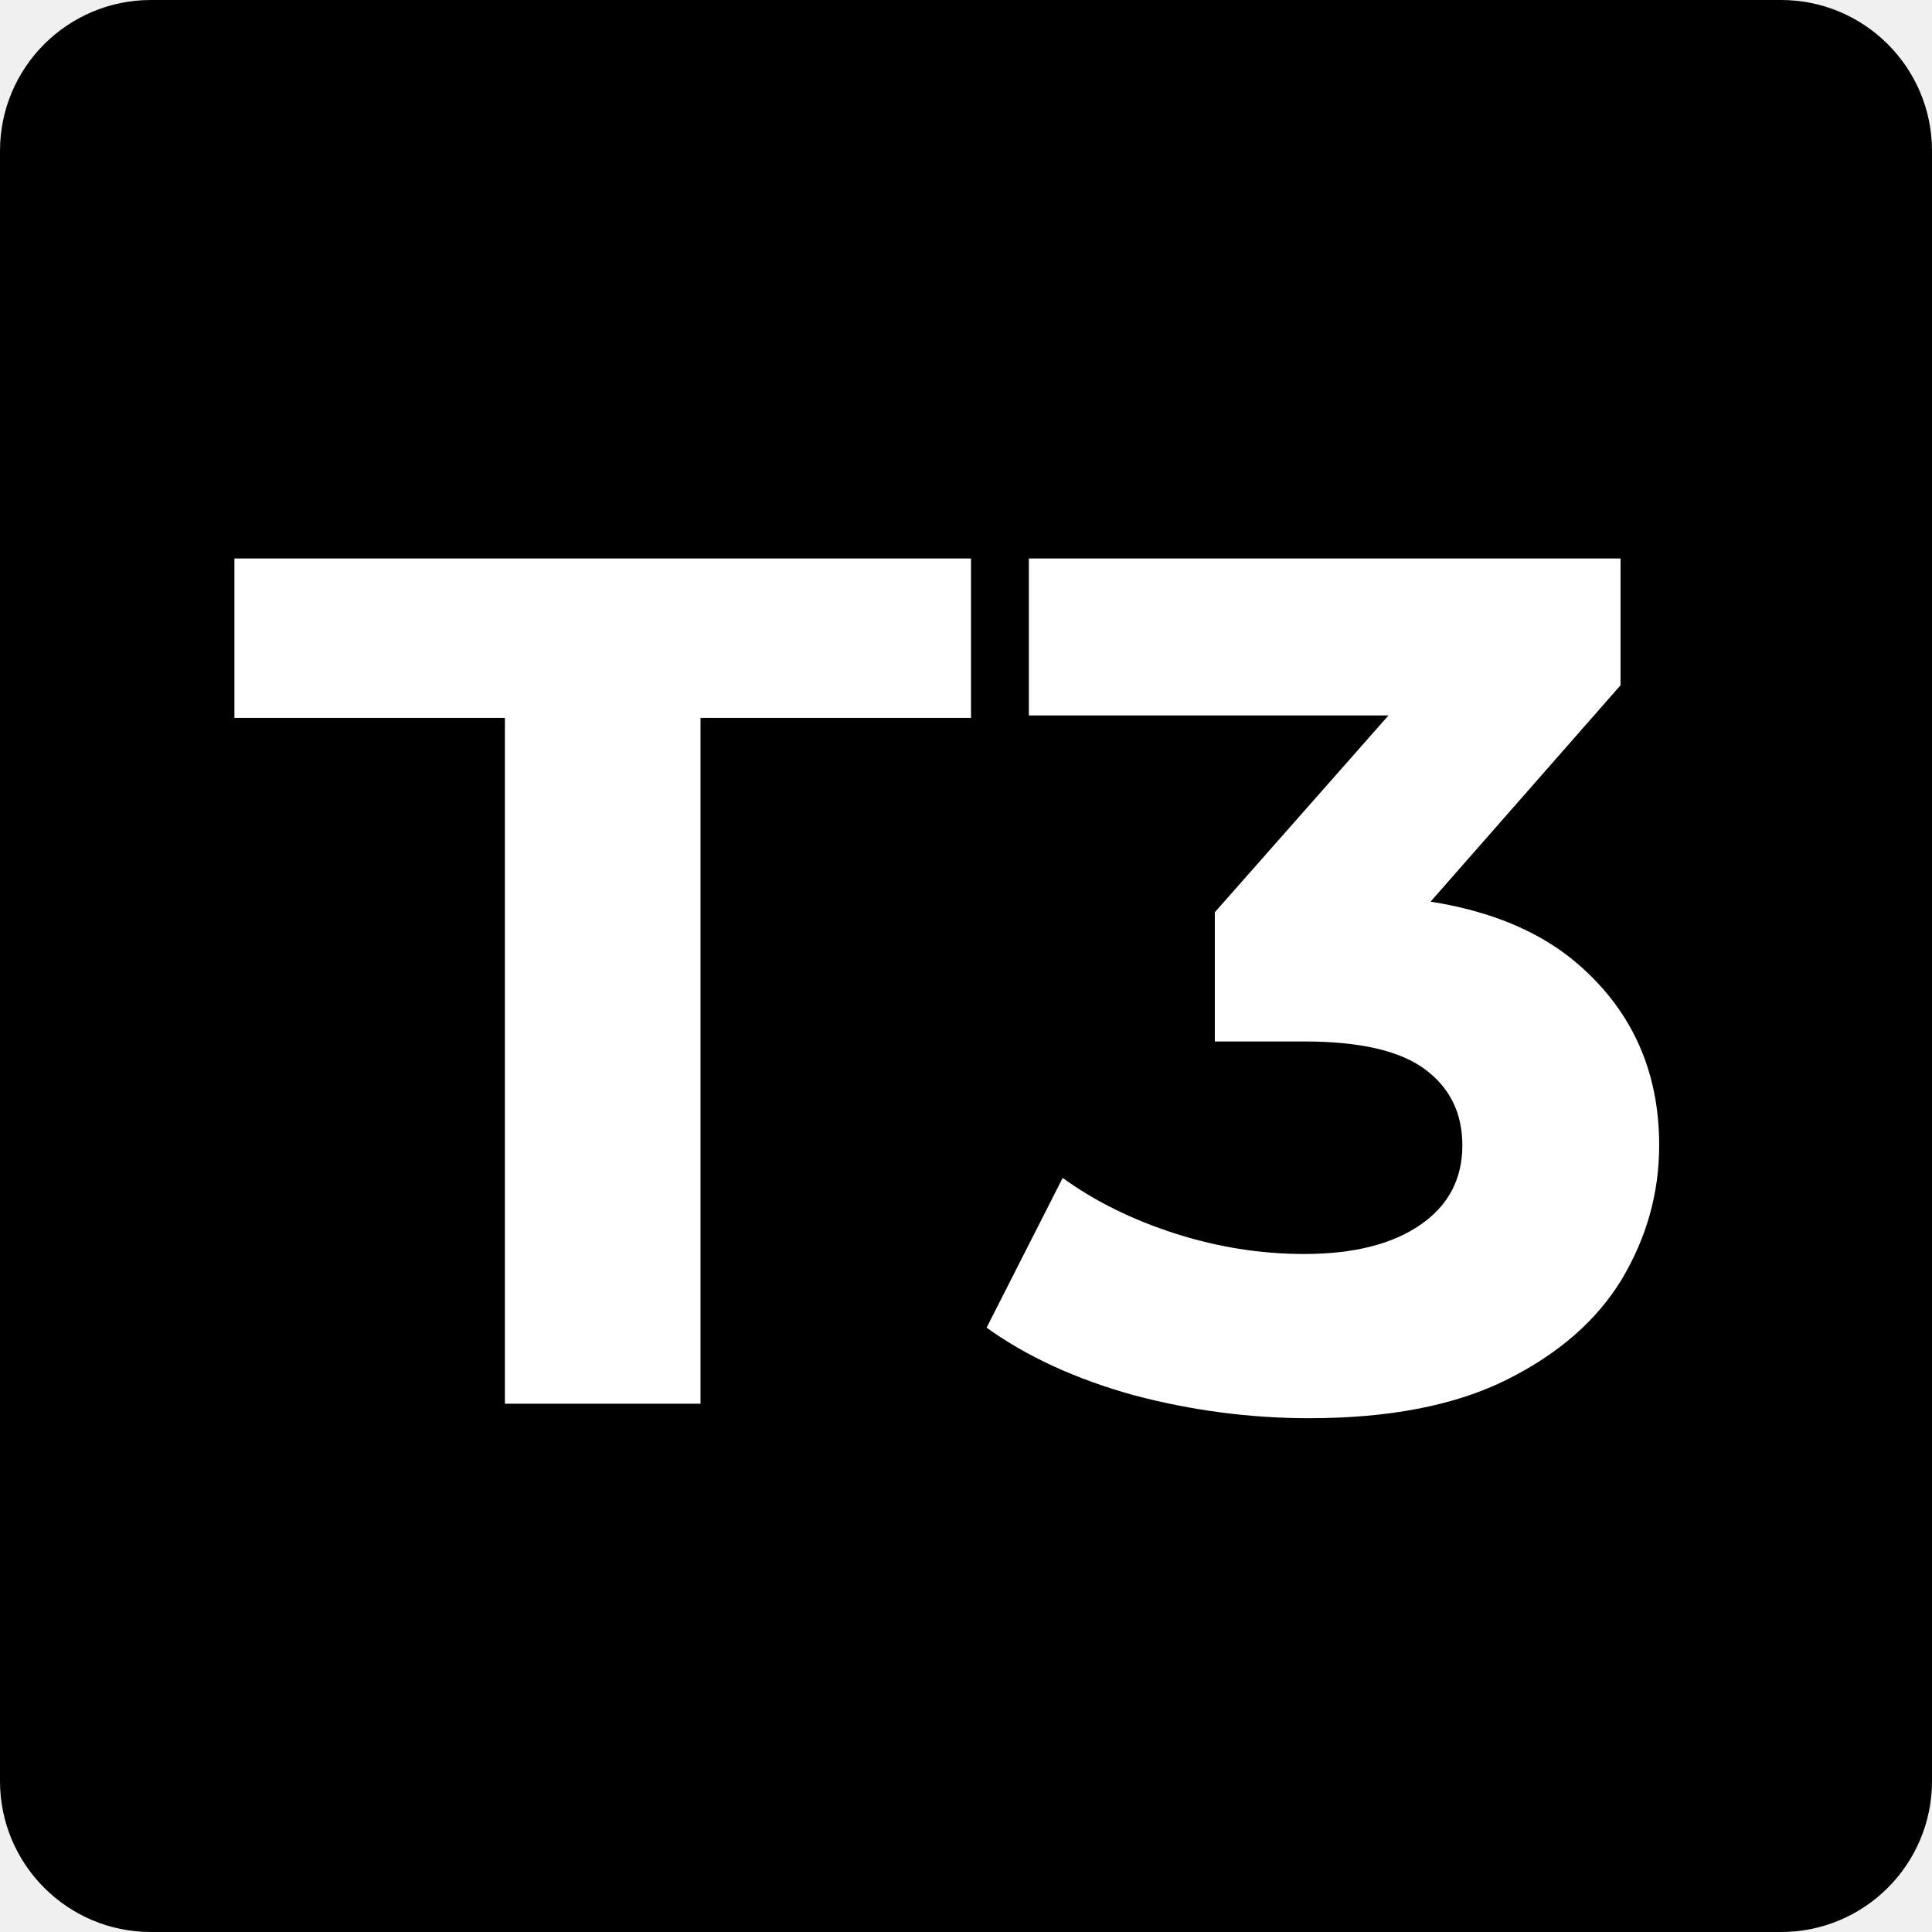
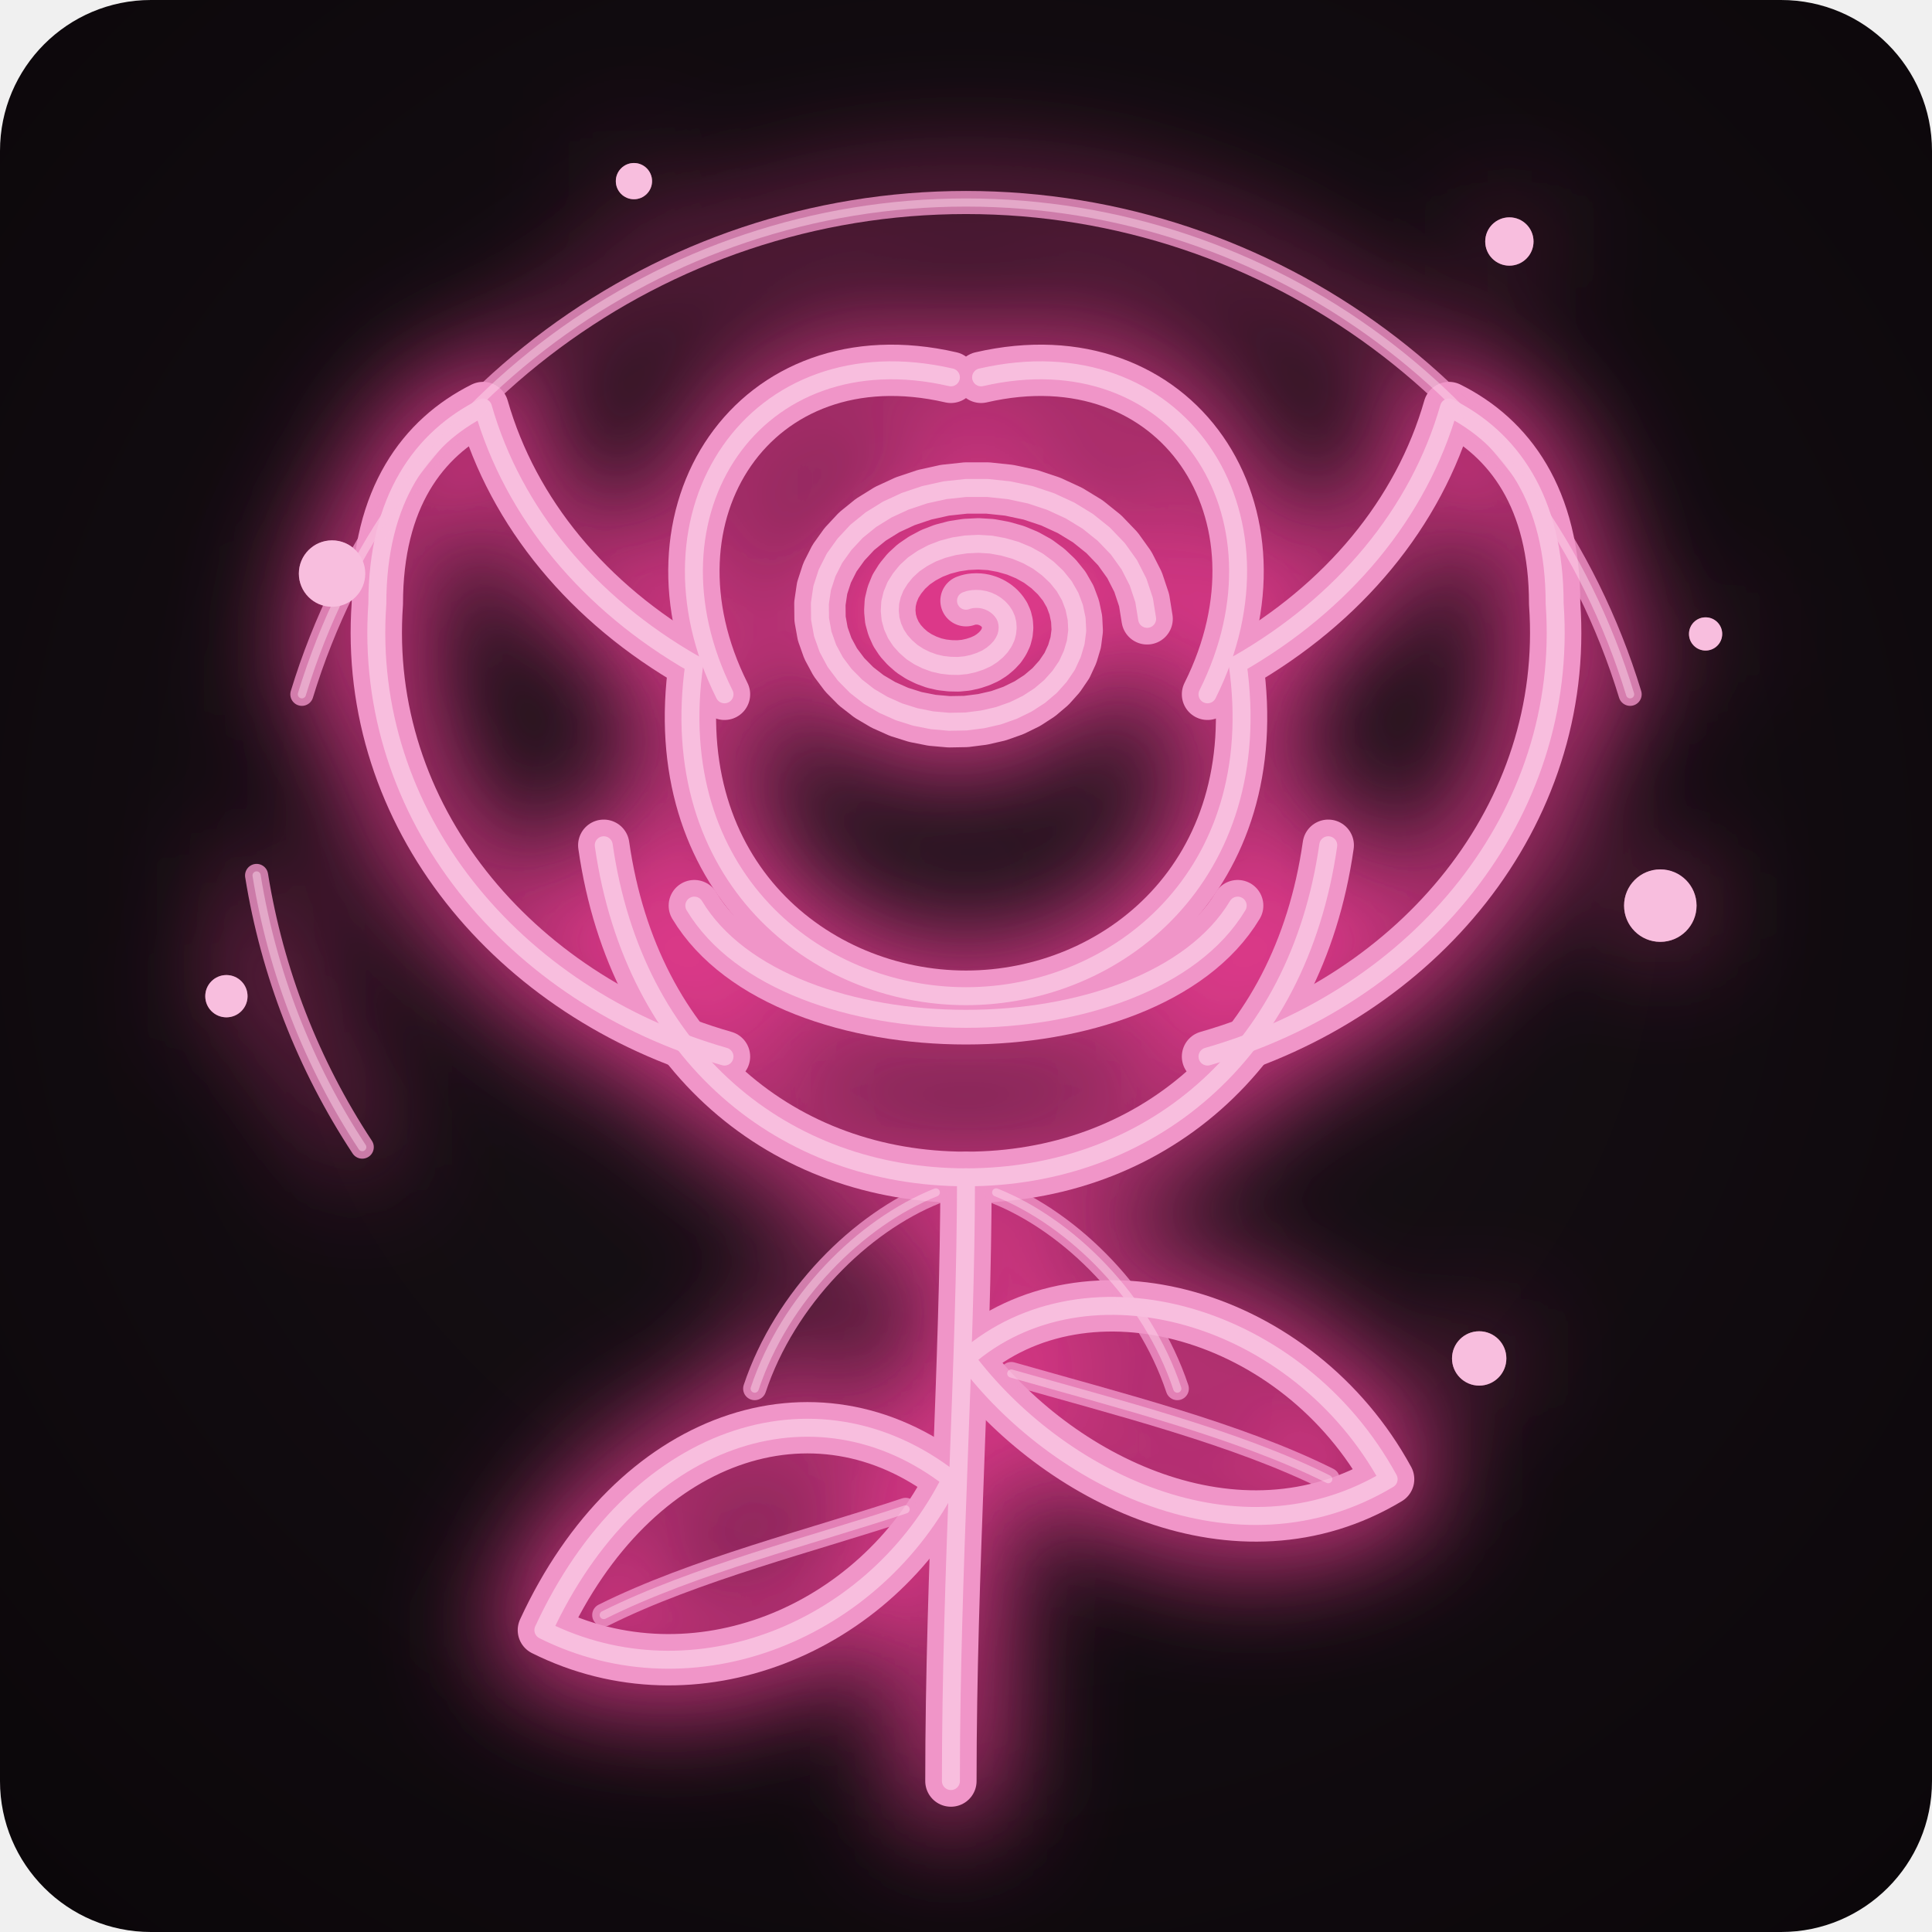
<svg xmlns="http://www.w3.org/2000/svg" width="128" height="128" viewBox="0 0 128 128" fill="none">
-   <path d="M0 10C0 4.477 4.477 0 10 0H118C123.523 0 128 4.477 128 10V118C128 123.523 123.523 128 118 128H10C4.477 128 0 123.523 0 118V10Z" fill="black" />
-   <path d="M33.451 93V47.56H15.531V37H64.331V47.56H46.411V93H33.451ZM86.725 93.96C82.832 93.96 78.965 93.453 75.125 92.44C71.285 91.373 68.032 89.88 65.365 87.96L70.405 78.04C72.539 79.587 75.019 80.813 77.845 81.72C80.672 82.627 83.525 83.08 86.405 83.08C89.659 83.08 92.219 82.44 94.085 81.16C95.952 79.88 96.885 78.12 96.885 75.88C96.885 73.747 96.059 72.067 94.405 70.84C92.752 69.613 90.085 69 86.405 69H80.485V60.44L96.085 42.76L97.525 47.4H68.165V37H107.365V45.4L91.845 63.08L85.285 59.32H89.045C95.925 59.32 101.125 60.867 104.645 63.96C108.165 67.053 109.925 71.027 109.925 75.88C109.925 79.027 109.099 81.987 107.445 84.76C105.792 87.48 103.259 89.693 99.845 91.4C96.432 93.107 92.059 93.96 86.725 93.96Z" fill="white" />
+   <defs>
+     <radialGradient id="logo-bg" cx="64" cy="58" r="92" gradientUnits="userSpaceOnUse">
+       <stop stop-color="#1A1218" />
+       <stop offset="1" stop-color="#0B070A" />
+     </radialGradient>
+   </defs>
+   <rect width="128" height="128" rx="10" fill="url(#logo-bg)" />
+   <defs>
+     <filter id="logo-glow" x="-30%" y="-30%" width="160%" height="160%">
+       <feGaussianBlur stdDeviation="3.74" />
+     </filter>
+   </defs>
+   <g filter="url(#logo-glow)" opacity="0.85">
+     <g fill="none" stroke="#FF3F9E" stroke-width="6.46" stroke-linecap="round" stroke-linejoin="round">
+       <path d="M64 39.8 L64.21 39.73 L64.44 39.69 L64.69 39.68 L64.94 39.69 L65.21 39.74 L65.47 39.82 L65.73 39.94 L65.97 40.09 L66.19 40.27 L66.39 40.49 L66.55 40.73 L66.67 41 L66.74 41.29 L66.76 41.59 L66.73 41.91 L66.65 42.22 L66.5 42.54 L66.3 42.84 L66.04 43.12 L65.72 43.39 L65.36 43.62 L64.94 43.81 L64.49 43.96 L64 44.07 L63.49 44.12 L62.96 44.11 L62.42 44.05 L61.89 43.93 L61.37 43.74 L60.88 43.5 L60.42 43.2 L60.01 42.84 L59.65 42.44 L59.36 42 L59.14 41.51 L59 41 L58.95 40.47 L58.98 39.92 L59.11 39.38 L59.33 38.84 L59.65 38.33 L60.05 37.84 L60.54 37.39 L61.11 37 L61.75 36.66 L62.45 36.39 L63.21 36.19 L64 36.07 L64.82 36.03 L65.65 36.08 L66.47 36.23 L67.28 36.46 L68.05 36.78 L68.77 37.18 L69.43 37.67 L70.01 38.22 L70.51 38.84 L70.9 39.52 L71.17 40.24 L71.33 41 L71.37 41.78 L71.27 42.56 L71.04 43.33 L70.69 44.09 L70.2 44.81 L69.6 45.48 L68.88 46.09 L68.06 46.62 L67.14 47.07 L66.15 47.42 L65.1 47.66 L64 47.8 L62.88 47.82 L61.75 47.72 L60.64 47.5 L59.56 47.16 L58.53 46.7 L57.58 46.14 L56.72 45.47 L55.97 44.71 L55.34 43.87 L54.85 42.96 L54.51 42 L54.33 41 L54.32 39.98 L54.47 38.96 L54.8 37.95 L55.29 36.98 L55.95 36.06 L56.75 35.2 L57.7 34.43 L58.78 33.76 L59.97 33.21 L61.25 32.78 L62.6 32.48 L64 32.33 L65.43 32.33 L66.85 32.48 L68.26 32.78 L69.61 33.23 L70.89 33.82 L72.07 34.54 L73.13 35.39 L74.06 36.36 L74.82 37.42 L75.4 38.56 L75.8 39.76 L76 41" />
+       <path d="M48 46C42 34 50 22 63 25" />
+       <path d="M80 46C86 34 78 22 65 25" />
+       <path d="M46 44C44 58 54 66 64 66C74 66 84 58 82 44" />
+       <path d="M48 70C34 66 24 54 25 40C25 33 28 29 32 27C34 34 39 40 46 44" />
+       <path d="M80 70C94 66 104 54 103 40C103 33 100 29 96 27C94 34 89 40 82 44" />
+       <path d="M40 56C42 70 52 78 64 78C76 78 86 70 88 56" />
+       <path d="M46 60C52 70 76 70 82 60" />
+       <path d="M64 78C64 90 63 104 63 118" />
+       <path d="M63 98C54 91 42 95 36 108C46 113 58 108 63 98Z" />
+       <path d="M64 90C72 83 86 87 92 98C82 104 70 98 64 90Z" />
+       <g stroke-width="2.91" opacity="0.8">
+         <path d="M62 79C57 81 52 86 50 92" />
+         <path d="M66 79C71 81 76 86 78 92" />
+         <path d="M60 100C54 102 46 104 40 107" />
+         <path d="M67 91C74 93 82 95 88 98" />
+         <path d="M20 46A46 46 0 0 1 108 46" />
+         <path d="M24 76A46 46 0 0 1 17 58" />
+       </g>
+       <circle cx="22" cy="38" r="2.2" fill="#FF3F9E" stroke="none" />
+       <circle cx="100" cy="16" r="1.6" fill="#FF3F9E" stroke="none" />
+       <circle cx="110" cy="60" r="2.4" fill="#FF3F9E" stroke="none" />
+       <circle cx="15" cy="66" r="1.4" fill="#FF3F9E" stroke="none" />
+       <circle cx="98" cy="90" r="1.8" fill="#FF3F9E" stroke="none" />
+       <circle cx="42" cy="12" r="1.2" fill="#FF3F9E" stroke="none" />
+       <circle cx="113" cy="42" r="1.1" fill="#FF3F9E" stroke="none" />
+     </g>
+   </g>
+   <g fill="none" stroke="#F095C8" stroke-width="3.4" stroke-linecap="round" stroke-linejoin="round">
+     <path d="M64 39.8 L64.21 39.73 L64.44 39.69 L64.69 39.68 L64.94 39.69 L65.21 39.74 L65.47 39.82 L65.73 39.94 L65.97 40.09 L66.19 40.27 L66.39 40.49 L66.55 40.73 L66.67 41 L66.74 41.29 L66.76 41.59 L66.73 41.91 L66.65 42.22 L66.5 42.54 L66.3 42.84 L66.04 43.12 L65.72 43.39 L65.36 43.62 L64.94 43.81 L64.49 43.96 L64 44.07 L63.49 44.12 L62.96 44.11 L62.42 44.05 L61.89 43.93 L61.37 43.74 L60.88 43.5 L60.42 43.2 L60.01 42.84 L59.65 42.44 L59.36 42 L59.14 41.51 L59 41 L58.95 40.47 L58.98 39.92 L59.11 39.38 L59.33 38.84 L59.65 38.33 L60.05 37.84 L60.54 37.39 L61.11 37 L61.75 36.66 L62.45 36.39 L63.21 36.19 L64 36.07 L64.82 36.03 L65.65 36.08 L66.47 36.23 L67.28 36.46 L68.05 36.78 L68.77 37.18 L69.43 37.67 L70.01 38.22 L70.51 38.84 L70.9 39.52 L71.17 40.24 L71.33 41 L71.37 41.78 L71.27 42.56 L71.04 43.33 L70.69 44.09 L70.2 44.81 L69.6 45.48 L68.88 46.09 L68.06 46.62 L67.14 47.07 L66.15 47.42 L65.1 47.66 L64 47.8 L62.88 47.82 L61.75 47.72 L60.64 47.5 L59.56 47.16 L58.53 46.7 L57.58 46.14 L56.72 45.47 L55.97 44.71 L55.34 43.87 L54.85 42.96 L54.51 42 L54.33 41 L54.32 39.98 L54.47 38.96 L54.8 37.95 L55.29 36.98 L55.95 36.06 L56.75 35.2 L57.7 34.43 L58.78 33.76 L59.97 33.21 L61.25 32.78 L62.6 32.48 L64 32.33 L65.43 32.33 L66.85 32.48 L68.26 32.78 L69.61 33.23 L70.89 33.82 L72.07 34.54 L73.13 35.39 L74.06 36.36 L74.82 37.42 L75.4 38.56 L75.8 39.76 L76 41" />
+     <path d="M48 46C42 34 50 22 63 25" />
+     <path d="M80 46C86 34 78 22 65 25" />
+     <path d="M46 44C44 58 54 66 64 66C74 66 84 58 82 44" />
+     <path d="M48 70C34 66 24 54 25 40C25 33 28 29 32 27C34 34 39 40 46 44" />
+     <path d="M80 70C94 66 104 54 103 40C103 33 100 29 96 27C94 34 89 40 82 44" />
+     <path d="M40 56C42 70 52 78 64 78C76 78 86 70 88 56" />
+     <path d="M46 60C52 70 76 70 82 60" />
+     <path d="M64 78C64 90 63 104 63 118" />
+     <path d="M63 98C54 91 42 95 36 108C46 113 58 108 63 98Z" />
+     <path d="M64 90C72 83 86 87 92 98C82 104 70 98 64 90Z" />
+     <g stroke-width="1.53" opacity="0.8">
+       <path d="M62 79C57 81 52 86 50 92" />
+       <path d="M66 79C71 81 76 86 78 92" />
+       <path d="M60 100C54 102 46 104 40 107" />
+       <path d="M67 91C74 93 82 95 88 98" />
+       <path d="M20 46A46 46 0 0 1 108 46" />
+       <path d="M24 76A46 46 0 0 1 17 58" />
+     </g>
+     <circle cx="22" cy="38" r="2.2" fill="#F095C8" stroke="none" />
+     <circle cx="100" cy="16" r="1.6" fill="#F095C8" stroke="none" />
+     <circle cx="110" cy="60" r="2.4" fill="#F095C8" stroke="none" />
+     <circle cx="15" cy="66" r="1.4" fill="#F095C8" stroke="none" />
+     <circle cx="98" cy="90" r="1.8" fill="#F095C8" stroke="none" />
+     <circle cx="42" cy="12" r="1.2" fill="#F095C8" stroke="none" />
+     <circle cx="113" cy="42" r="1.1" fill="#F095C8" stroke="none" />
+   </g>
+   <g opacity="0.55">
+     <g fill="none" stroke="#FFE0F0" stroke-width="1.19" stroke-linecap="round" stroke-linejoin="round">
+       <path d="M64 39.8 L64.21 39.73 L64.44 39.69 L64.69 39.68 L64.94 39.69 L65.21 39.74 L65.47 39.82 L65.73 39.94 L65.97 40.09 L66.19 40.27 L66.39 40.49 L66.55 40.73 L66.67 41 L66.74 41.29 L66.76 41.59 L66.73 41.91 L66.65 42.22 L66.5 42.54 L66.3 42.84 L66.04 43.12 L65.72 43.39 L65.36 43.62 L64.94 43.81 L64.49 43.96 L64 44.07 L63.49 44.12 L62.96 44.11 L62.42 44.05 L61.89 43.93 L61.37 43.74 L60.88 43.5 L60.42 43.2 L60.01 42.84 L59.65 42.44 L59.36 42 L59.14 41.51 L59 41 L58.95 40.47 L58.98 39.92 L59.11 39.38 L59.33 38.84 L59.65 38.33 L60.05 37.84 L60.54 37.39 L61.11 37 L61.75 36.66 L62.45 36.39 L63.21 36.19 L64 36.07 L64.82 36.03 L65.65 36.08 L66.47 36.23 L67.28 36.46 L68.05 36.78 L68.77 37.18 L69.43 37.67 L70.01 38.22 L70.51 38.84 L70.9 39.52 L71.17 40.24 L71.33 41 L71.37 41.78 L71.27 42.56 L71.04 43.33 L70.69 44.09 L70.2 44.81 L69.6 45.48 L68.88 46.09 L68.06 46.62 L67.14 47.07 L66.15 47.42 L65.1 47.66 L64 47.8 L62.88 47.82 L61.75 47.72 L60.64 47.5 L59.56 47.16 L58.53 46.7 L57.58 46.14 L56.72 45.47 L55.97 44.71 L55.34 43.87 L54.85 42.96 L54.51 42 L54.33 41 L54.32 39.98 L54.47 38.96 L54.8 37.95 L55.29 36.98 L55.95 36.06 L56.75 35.2 L57.7 34.43 L58.78 33.76 L59.97 33.21 L61.25 32.78 L62.6 32.48 L64 32.33 L65.43 32.33 L66.85 32.48 L68.26 32.78 L69.61 33.23 L70.89 33.82 L72.07 34.54 L73.13 35.39 L74.06 36.36 L74.82 37.42 L75.4 38.56 L75.8 39.76 L76 41" />
+       <path d="M48 46C42 34 50 22 63 25" />
+       <path d="M80 46C86 34 78 22 65 25" />
+       <path d="M46 44C44 58 54 66 64 66C74 66 84 58 82 44" />
+       <path d="M48 70C34 66 24 54 25 40C25 33 28 29 32 27C34 34 39 40 46 44" />
+       <path d="M80 70C94 66 104 54 103 40C103 33 100 29 96 27C94 34 89 40 82 44" />
+       <path d="M40 56C42 70 52 78 64 78C76 78 86 70 88 56" />
+       <path d="M46 60C52 70 76 70 82 60" />
+       <path d="M64 78C64 90 63 104 63 118" />
+       <path d="M63 98C54 91 42 95 36 108C46 113 58 108 63 98Z" />
+       <path d="M64 90C72 83 86 87 92 98C82 104 70 98 64 90Z" />
+       <g stroke-width="0.54" opacity="0.8">
+         <path d="M62 79C57 81 52 86 50 92" />
+         <path d="M66 79C71 81 76 86 78 92" />
+         <path d="M60 100C54 102 46 104 40 107" />
+         <path d="M67 91C74 93 82 95 88 98" />
+         <path d="M20 46A46 46 0 0 1 108 46" />
+         <path d="M24 76A46 46 0 0 1 17 58" />
+       </g>
+       <circle cx="22" cy="38" r="2.2" fill="#FFE0F0" stroke="none" />
+       <circle cx="100" cy="16" r="1.6" fill="#FFE0F0" stroke="none" />
+       <circle cx="110" cy="60" r="2.4" fill="#FFE0F0" stroke="none" />
+       <circle cx="15" cy="66" r="1.4" fill="#FFE0F0" stroke="none" />
+       <circle cx="98" cy="90" r="1.8" fill="#FFE0F0" stroke="none" />
+       <circle cx="42" cy="12" r="1.2" fill="#FFE0F0" stroke="none" />
+       <circle cx="113" cy="42" r="1.1" fill="#FFE0F0" stroke="none" />
+     </g>
+   </g>
</svg>
